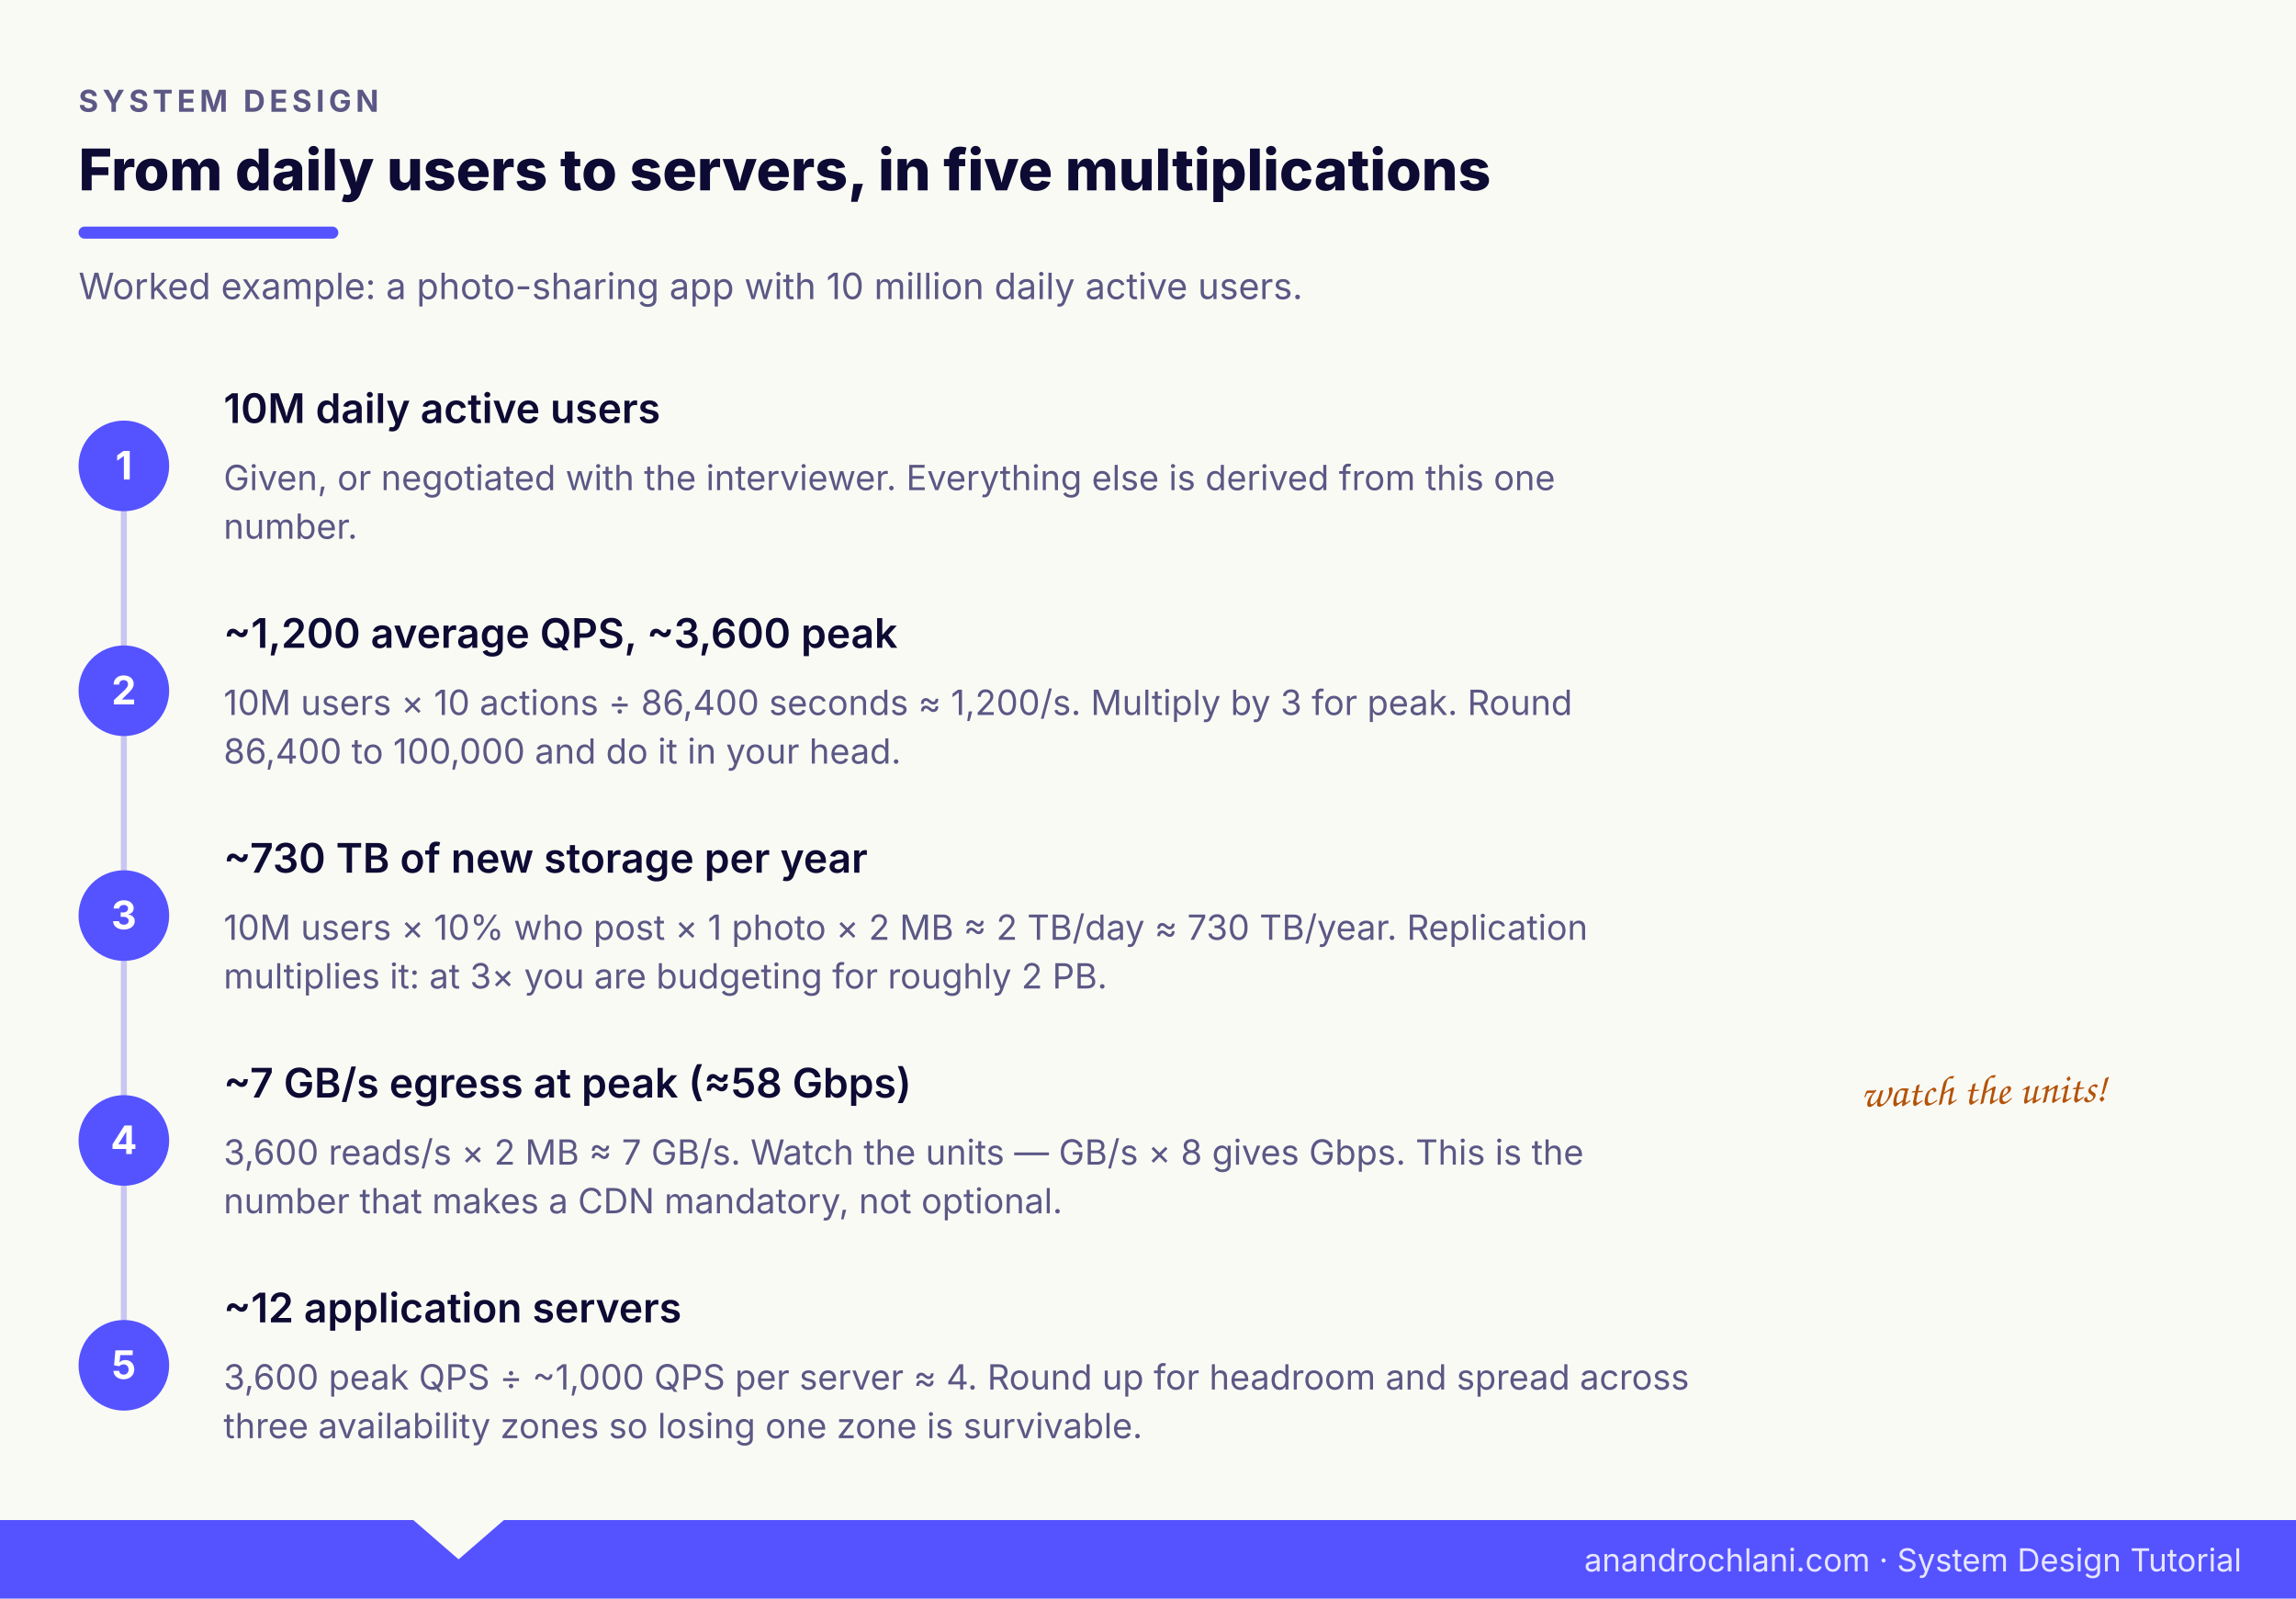
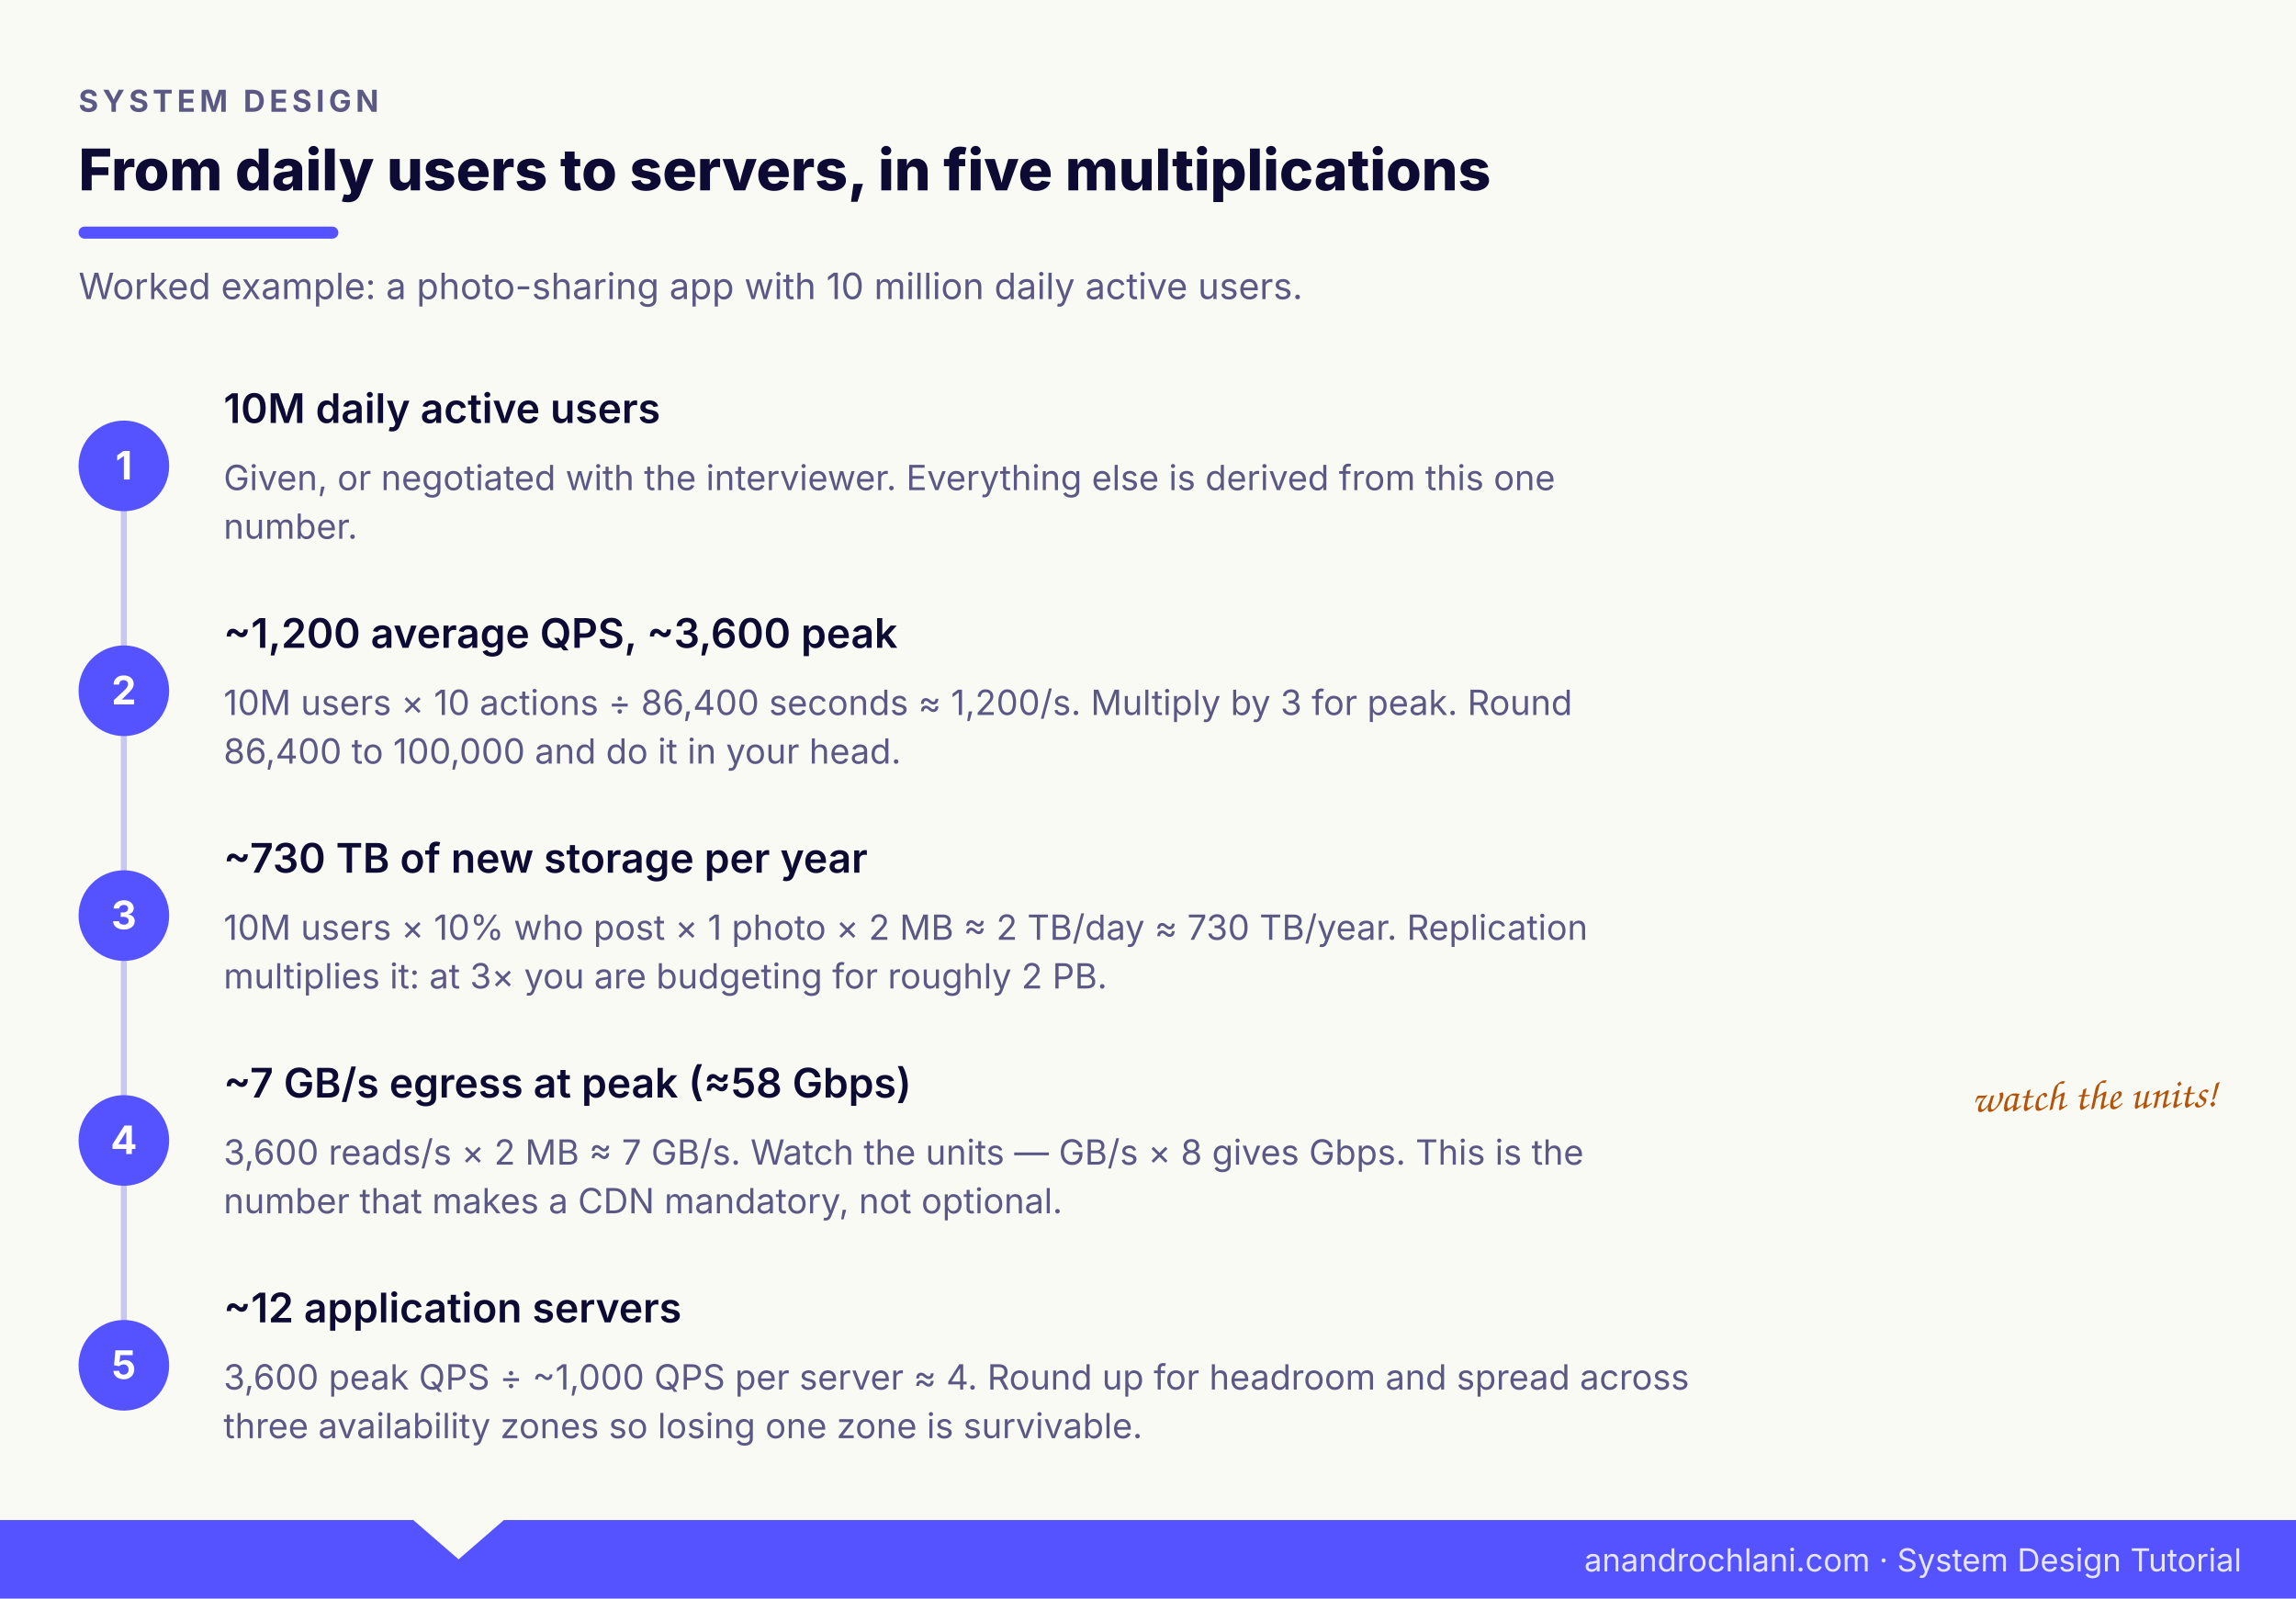
<svg xmlns="http://www.w3.org/2000/svg" viewBox="0 0 760 529.125" width="760" height="529.125" role="img" aria-labelledby="t d" preserveAspectRatio="xMidYMid meet">
  <defs>
    <marker id="ah" viewBox="0 0 10 10" refX="9" refY="5" markerWidth="7" markerHeight="7" orient="auto-start-reverse">
      <path d="M0,0 L10,5 L0,10 z" fill="#171450" />
    </marker>
    <marker id="ah-rev" viewBox="0 0 10 10" refX="1" refY="5" markerWidth="7" markerHeight="7" orient="auto-start-reverse">
      <path d="M10,0 L0,5 L10,10 z" fill="#171450" />
    </marker>
  </defs>
  <rect width="760" height="529.125" fill="#FAFAF5" />
  <text x="26" y="37" font-family="Inter, system-ui, -apple-system, 'Segoe UI', Roboto, 'Helvetica Neue', Arial, sans-serif" font-size="10" font-weight="700" fill="#5B5885" text-anchor="start" letter-spacing="1.4">SYSTEM DESIGN</text>
  <text x="26" y="63" font-family="Inter, system-ui, -apple-system, 'Segoe UI', Roboto, 'Helvetica Neue', Arial, sans-serif" font-size="19" font-weight="800" fill="#0D0B33" text-anchor="start">From daily users to servers, in five multiplications</text>
  <rect x="26" y="75" width="86" height="4" rx="2" fill="#5553FF" />
  <text x="26" y="99" font-family="Inter, system-ui, -apple-system, 'Segoe UI', Roboto, 'Helvetica Neue', Arial, sans-serif" font-size="12" font-weight="400" fill="#5B5885" text-anchor="start">Worked example: a photo-sharing app with 10 million daily active users.</text>
  <line x1="41" y1="154.21" x2="41" y2="451.91" stroke="#C9C7F0" stroke-width="2" />
  <circle cx="41" cy="154.21" r="15" fill="#5553FF" />
  <text x="41" y="158.71" font-family="Inter, system-ui, -apple-system, 'Segoe UI', Roboto, 'Helvetica Neue', Arial, sans-serif" font-size="13" font-weight="700" fill="#FFFFFF" text-anchor="middle">1</text>
  <text x="74" y="140" font-family="Inter, system-ui, -apple-system, 'Segoe UI', Roboto, 'Helvetica Neue', Arial, sans-serif" font-size="13.5" font-weight="600" fill="#0D0B33" text-anchor="start">10M daily active users</text>
  <text x="74" y="162.23" font-family="Inter, system-ui, -apple-system, 'Segoe UI', Roboto, 'Helvetica Neue', Arial, sans-serif" font-size="11.5" font-weight="400" fill="#5B5885" text-anchor="start">Given, or negotiated with the interviewer. Everything else is derived from this one</text>
  <text x="74" y="178.33" font-family="Inter, system-ui, -apple-system, 'Segoe UI', Roboto, 'Helvetica Neue', Arial, sans-serif" font-size="11.5" font-weight="400" fill="#5B5885" text-anchor="start">number.</text>
  <circle cx="41" cy="228.64" r="15" fill="#5553FF" />
  <text x="41" y="233.14" font-family="Inter, system-ui, -apple-system, 'Segoe UI', Roboto, 'Helvetica Neue', Arial, sans-serif" font-size="13" font-weight="700" fill="#FFFFFF" text-anchor="middle">2</text>
  <text x="74" y="214.43" font-family="Inter, system-ui, -apple-system, 'Segoe UI', Roboto, 'Helvetica Neue', Arial, sans-serif" font-size="13.5" font-weight="600" fill="#0D0B33" text-anchor="start">~1,200 average QPS, ~3,600 peak</text>
  <text x="74" y="236.65" font-family="Inter, system-ui, -apple-system, 'Segoe UI', Roboto, 'Helvetica Neue', Arial, sans-serif" font-size="11.5" font-weight="400" fill="#5B5885" text-anchor="start">10M users × 10 actions ÷ 86,400 seconds ≈ 1,200/s. Multiply by 3 for peak. Round</text>
  <text x="74" y="252.75" font-family="Inter, system-ui, -apple-system, 'Segoe UI', Roboto, 'Helvetica Neue', Arial, sans-serif" font-size="11.5" font-weight="400" fill="#5B5885" text-anchor="start">86,400 to 100,000 and do it in your head.</text>
  <circle cx="41" cy="303.06" r="15" fill="#5553FF" />
  <text x="41" y="307.56" font-family="Inter, system-ui, -apple-system, 'Segoe UI', Roboto, 'Helvetica Neue', Arial, sans-serif" font-size="13" font-weight="700" fill="#FFFFFF" text-anchor="middle">3</text>
  <text x="74" y="288.85" font-family="Inter, system-ui, -apple-system, 'Segoe UI', Roboto, 'Helvetica Neue', Arial, sans-serif" font-size="13.5" font-weight="600" fill="#0D0B33" text-anchor="start">~730 TB of new storage per year</text>
  <text x="74" y="311.08" font-family="Inter, system-ui, -apple-system, 'Segoe UI', Roboto, 'Helvetica Neue', Arial, sans-serif" font-size="11.5" font-weight="400" fill="#5B5885" text-anchor="start">10M users × 10% who post × 1 photo × 2 MB ≈ 2 TB/day ≈ 730 TB/year. Replication</text>
  <text x="74" y="327.18" font-family="Inter, system-ui, -apple-system, 'Segoe UI', Roboto, 'Helvetica Neue', Arial, sans-serif" font-size="11.5" font-weight="400" fill="#5B5885" text-anchor="start">multiplies it: at 3× you are budgeting for roughly 2 PB.</text>
  <circle cx="41" cy="377.49" r="15" fill="#5553FF" />
  <text x="41" y="381.99" font-family="Inter, system-ui, -apple-system, 'Segoe UI', Roboto, 'Helvetica Neue', Arial, sans-serif" font-size="13" font-weight="700" fill="#FFFFFF" text-anchor="middle">4</text>
  <text x="74" y="363.28" font-family="Inter, system-ui, -apple-system, 'Segoe UI', Roboto, 'Helvetica Neue', Arial, sans-serif" font-size="13.5" font-weight="600" fill="#0D0B33" text-anchor="start">~7 GB/s egress at peak (≈58 Gbps)</text>
  <text x="74" y="385.5" font-family="Inter, system-ui, -apple-system, 'Segoe UI', Roboto, 'Helvetica Neue', Arial, sans-serif" font-size="11.5" font-weight="400" fill="#5B5885" text-anchor="start">3,600 reads/s × 2 MB ≈ 7 GB/s. Watch the units — GB/s × 8 gives Gbps. This is the</text>
  <text x="74" y="401.6" font-family="Inter, system-ui, -apple-system, 'Segoe UI', Roboto, 'Helvetica Neue', Arial, sans-serif" font-size="11.5" font-weight="400" fill="#5B5885" text-anchor="start">number that makes a CDN mandatory, not optional.</text>
-   <text x="616" y="366.28" font-family="Noteworthy, 'Bradley Hand', 'Segoe Print', 'Comic Sans MS', cursive" font-size="14" fill="#B45309" text-anchor="start" transform="rotate(-1.2 616 366.28)">watch the units!</text>
+   <text x="734" y="366.28" font-family="Noteworthy, 'Bradley Hand', 'Segoe Print', 'Comic Sans MS', cursive" font-size="14" fill="#B45309" text-anchor="end" transform="rotate(-1.2 734 366.28)">watch the units!</text>
  <circle cx="41" cy="451.91" r="15" fill="#5553FF" />
  <text x="41" y="456.41" font-family="Inter, system-ui, -apple-system, 'Segoe UI', Roboto, 'Helvetica Neue', Arial, sans-serif" font-size="13" font-weight="700" fill="#FFFFFF" text-anchor="middle">5</text>
  <text x="74" y="437.7" font-family="Inter, system-ui, -apple-system, 'Segoe UI', Roboto, 'Helvetica Neue', Arial, sans-serif" font-size="13.5" font-weight="600" fill="#0D0B33" text-anchor="start">~12 application servers</text>
  <text x="74" y="459.93" font-family="Inter, system-ui, -apple-system, 'Segoe UI', Roboto, 'Helvetica Neue', Arial, sans-serif" font-size="11.5" font-weight="400" fill="#5B5885" text-anchor="start">3,600 peak QPS ÷ ~1,000 QPS per server ≈ 4. Round up for headroom and spread across</text>
  <text x="74" y="476.03" font-family="Inter, system-ui, -apple-system, 'Segoe UI', Roboto, 'Helvetica Neue', Arial, sans-serif" font-size="11.5" font-weight="400" fill="#5B5885" text-anchor="start">three availability zones so losing one zone is survivable.</text>
  <rect x="0" y="503.13" width="760" height="26" fill="#5553FF" />
  <polygon points="136.8,503.13 166.8,503.13 151.8,516.13" fill="#FAFAF5" />
  <text x="742" y="520.13" font-family="Inter, system-ui, -apple-system, 'Segoe UI', Roboto, 'Helvetica Neue', Arial, sans-serif" font-size="10.5" fill="#E6E5FF" text-anchor="end">anandrochlani.com  ·  System Design Tutorial</text>
</svg>
